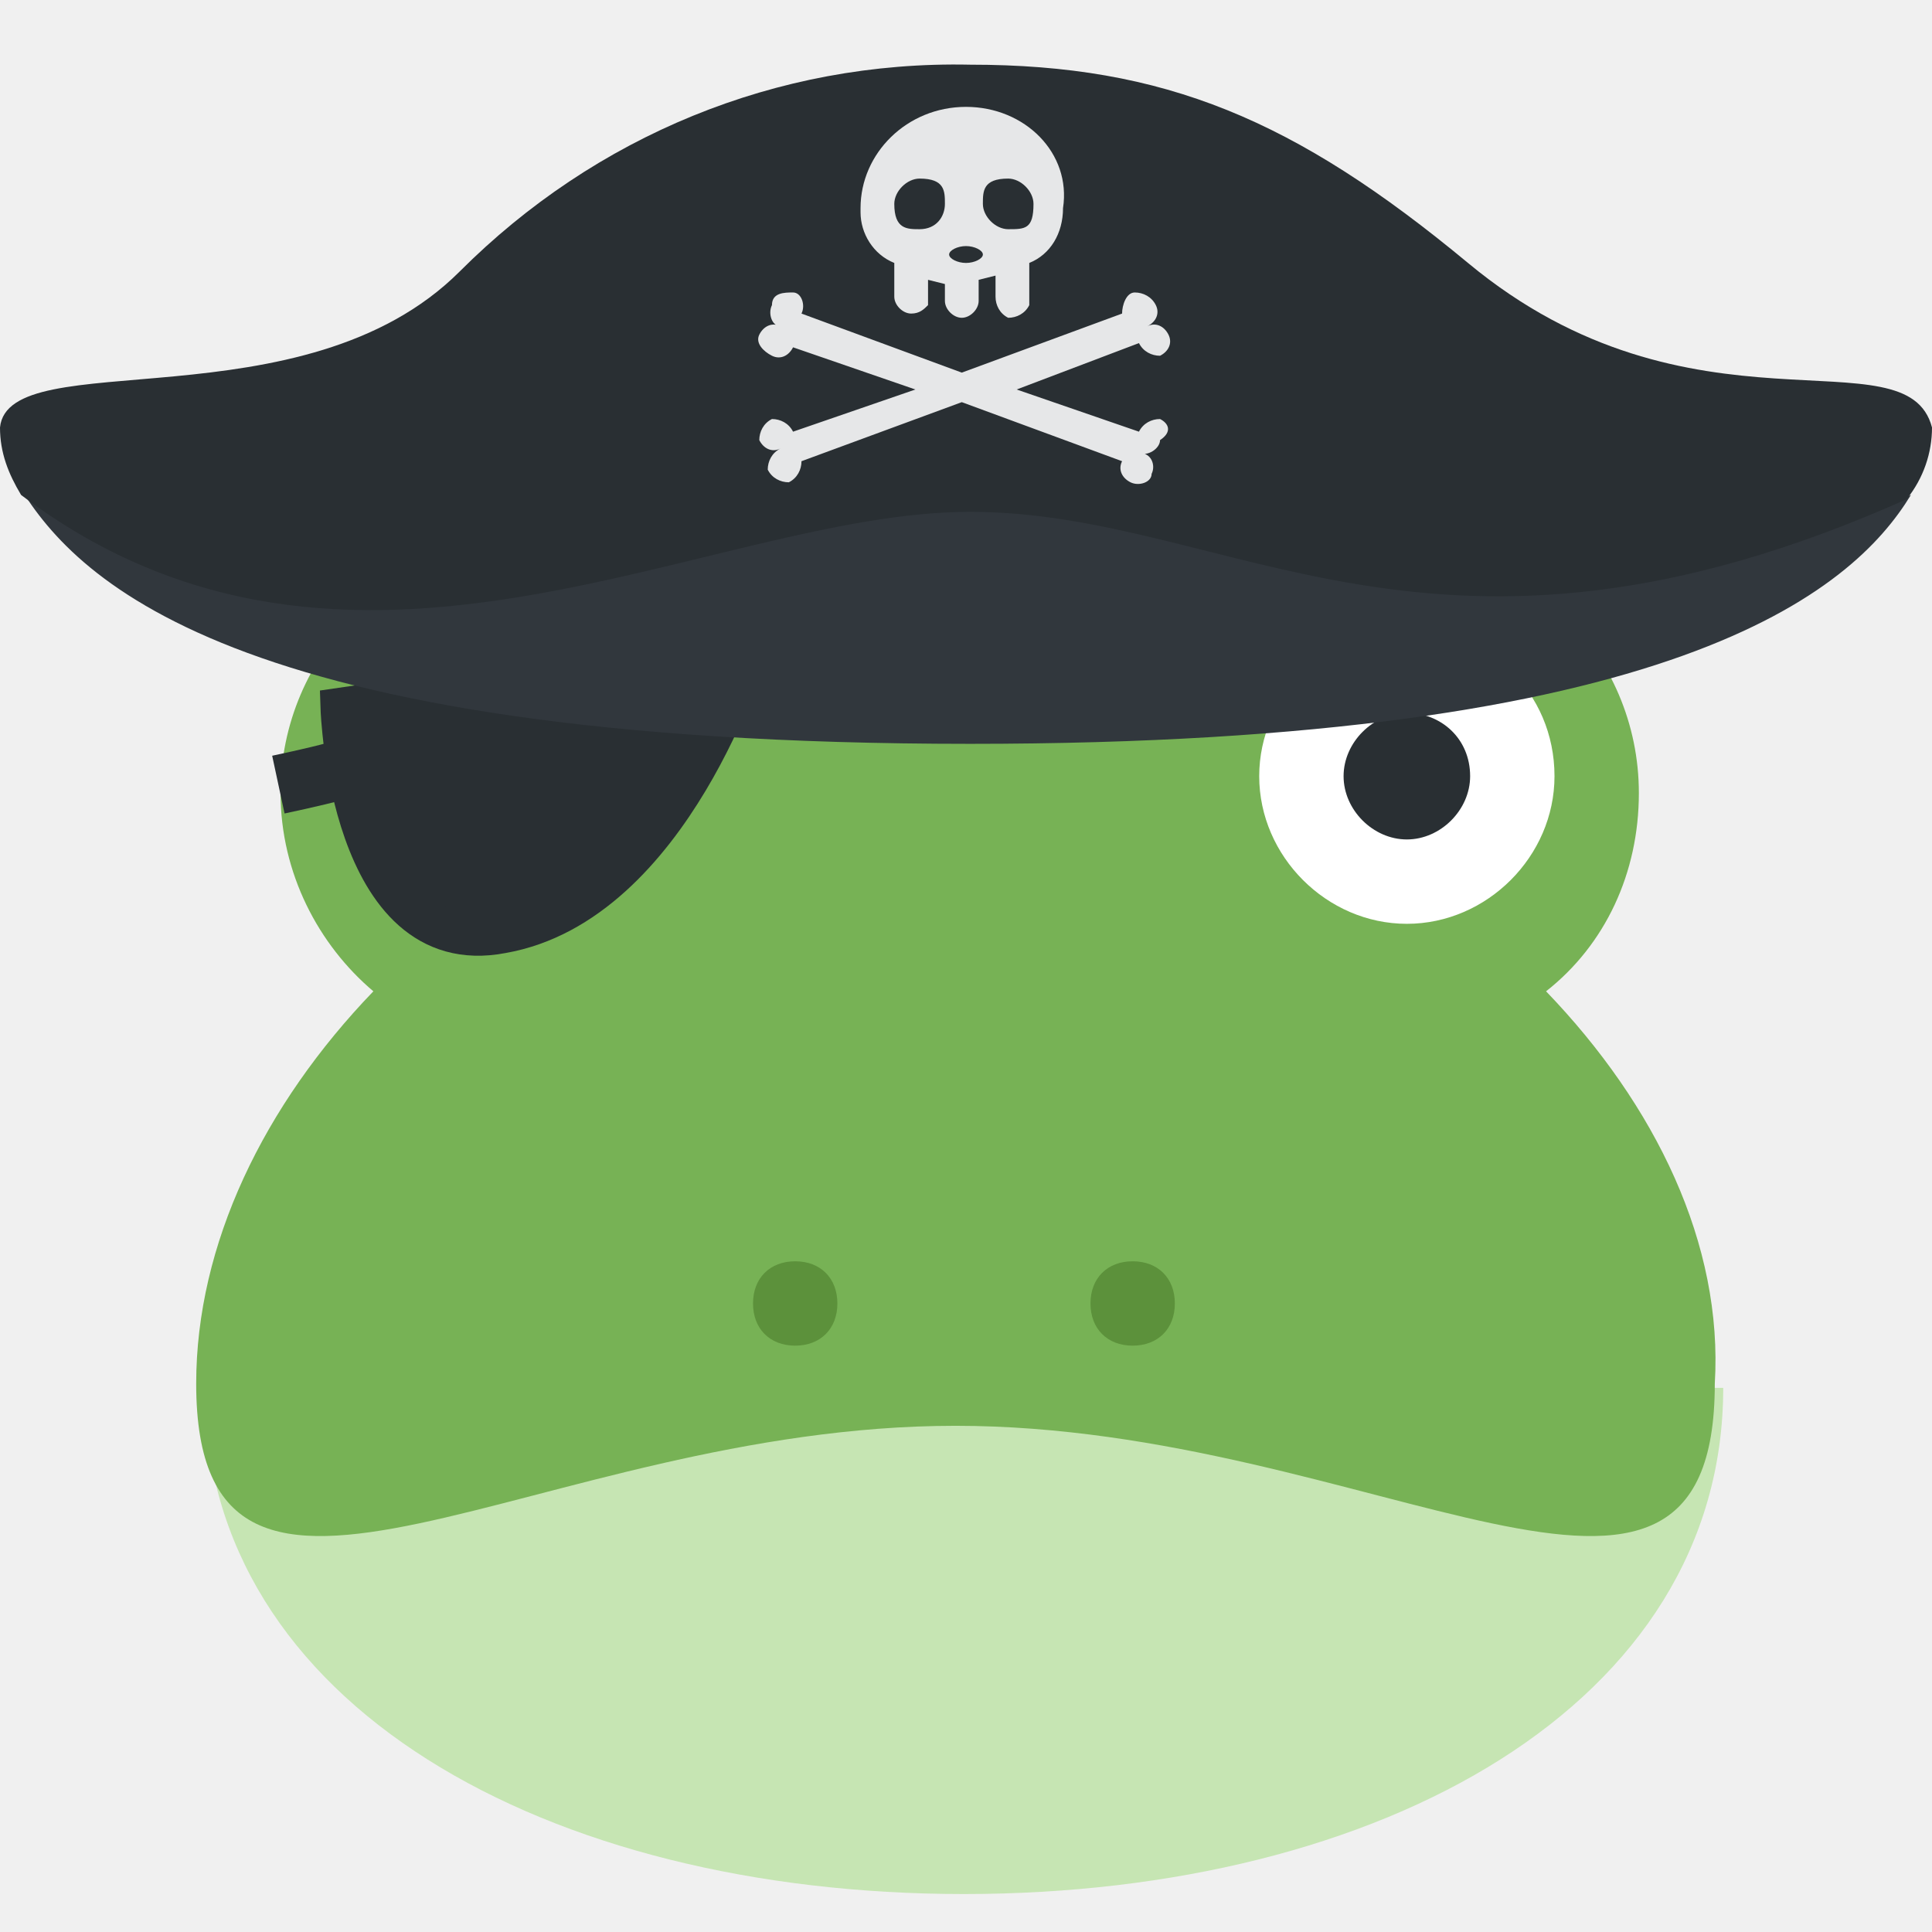
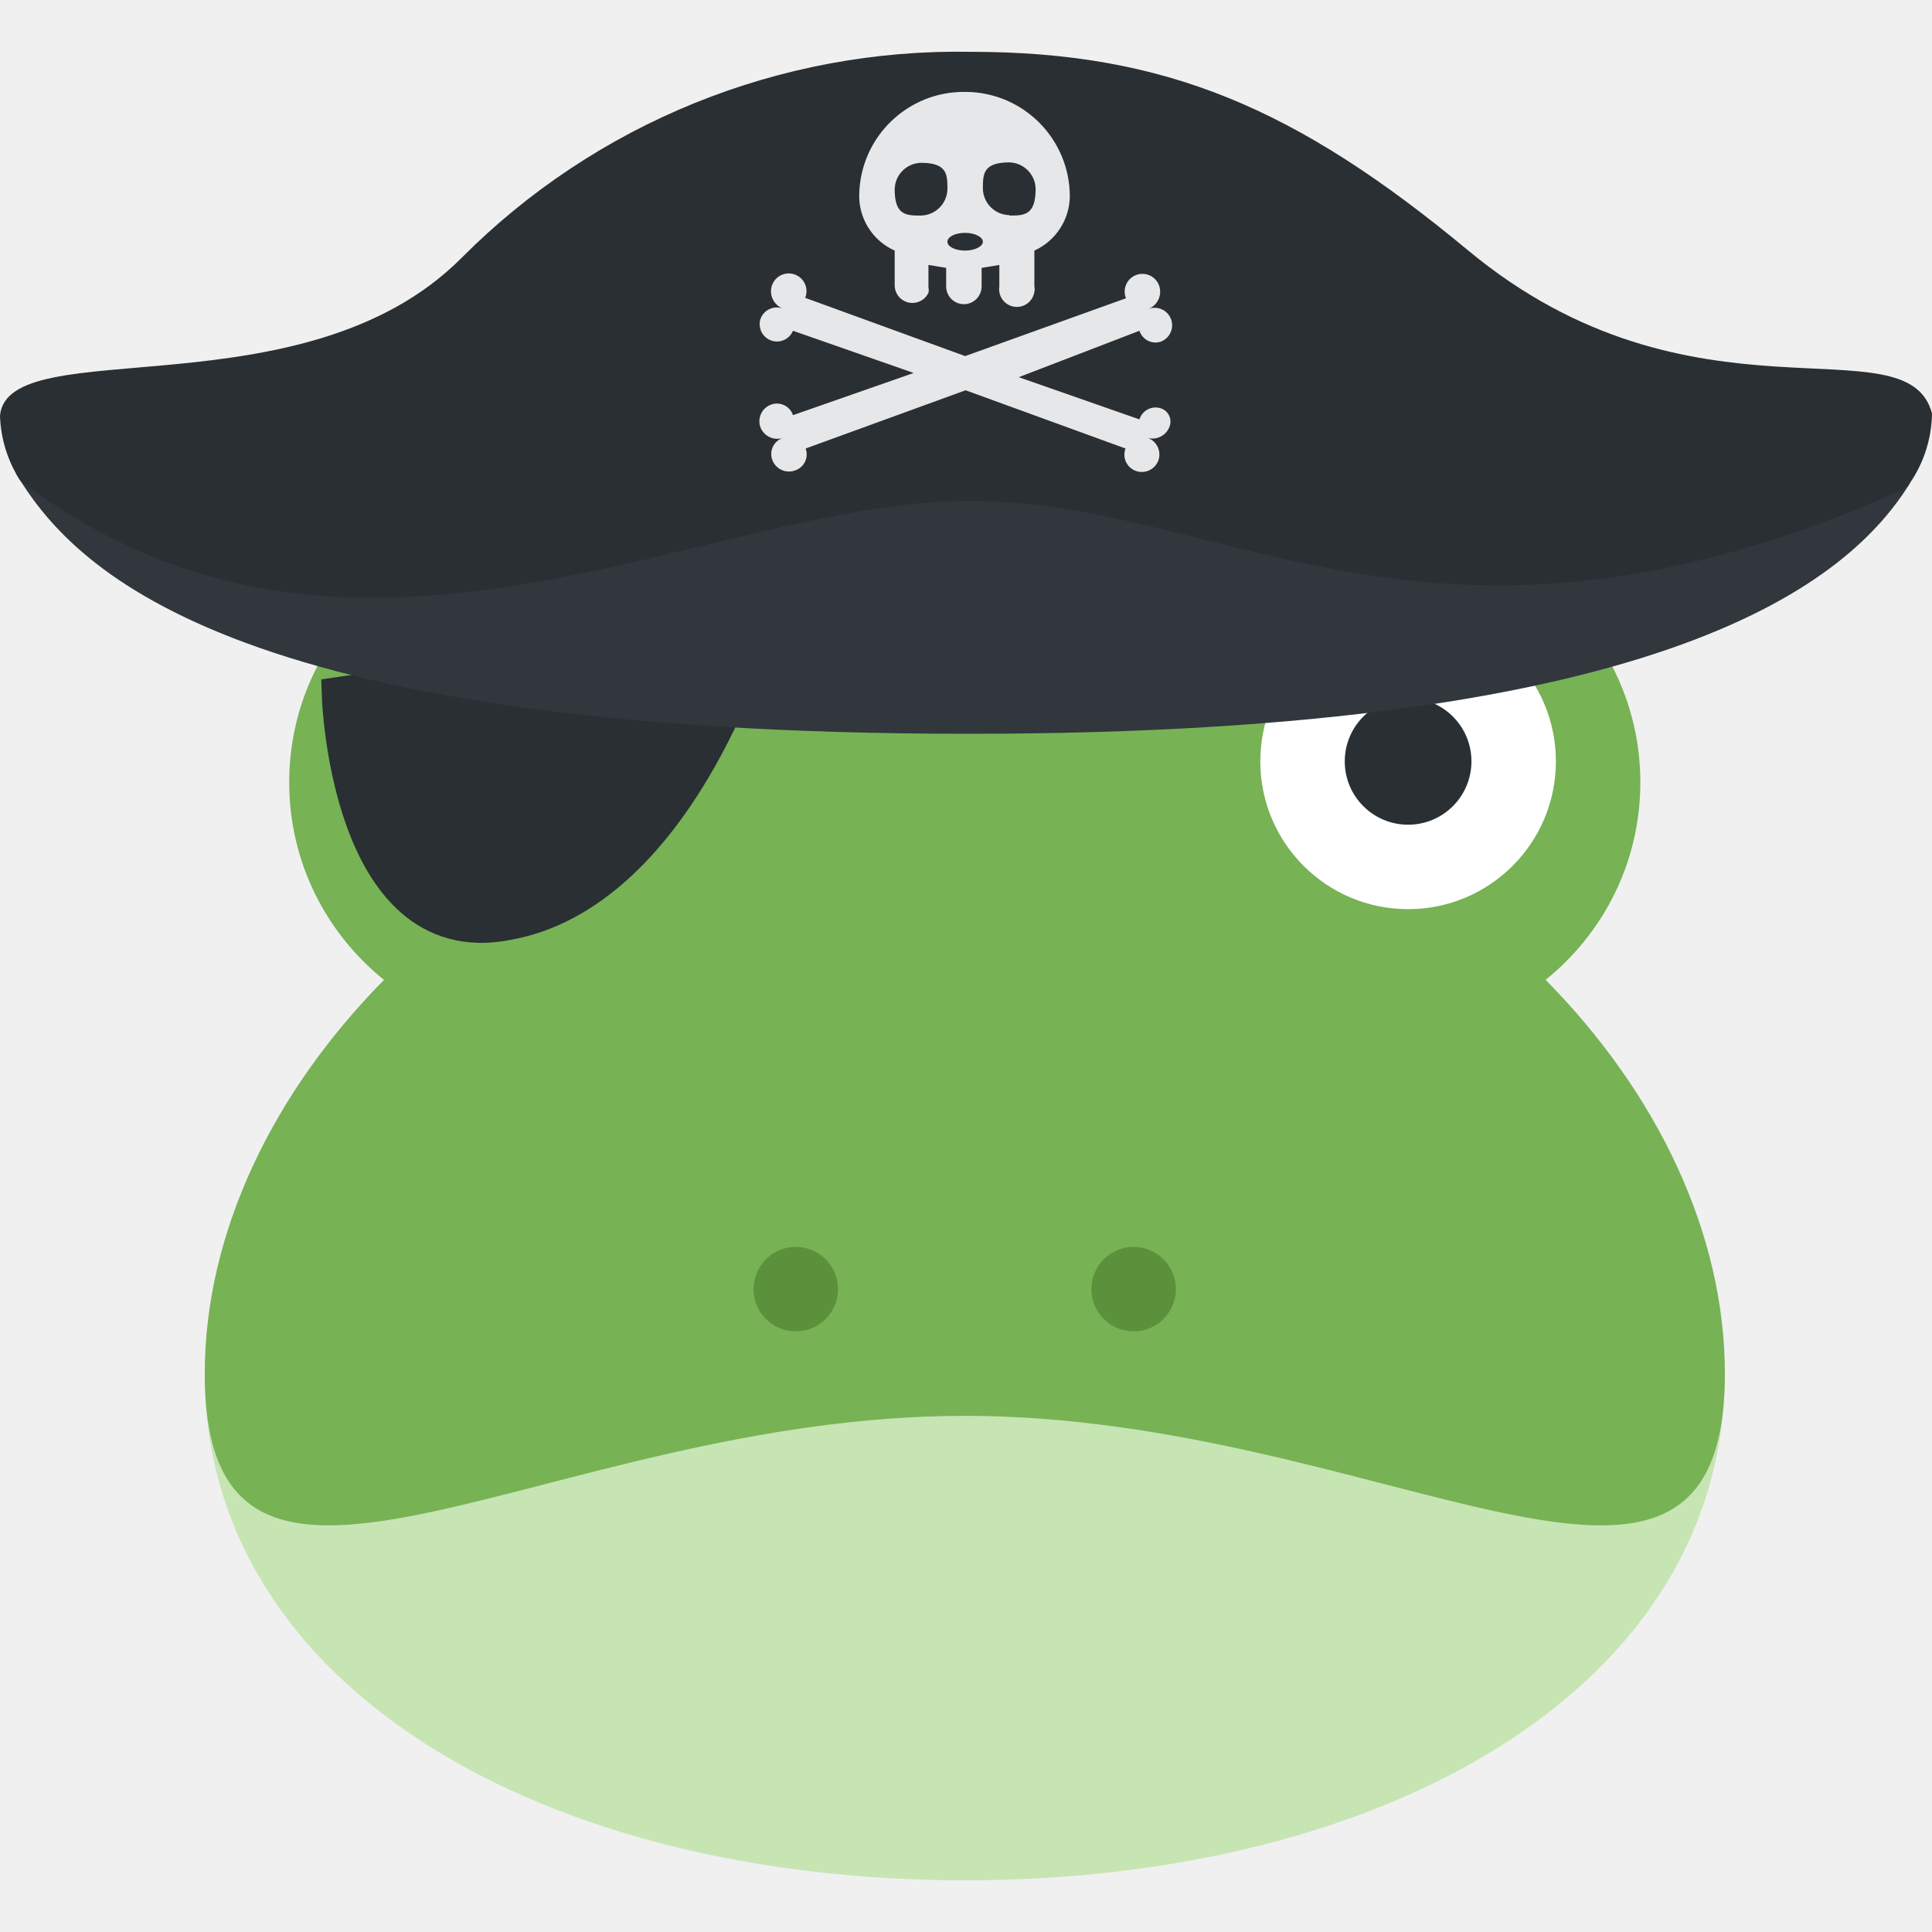
- <svg xmlns="http://www.w3.org/2000/svg" version="1.1" id="svg38" x="0px" y="0px" viewBox="0 0 45.8 45.8" style="enable-background:new 0 0 45.8 45.8;" xml:space="preserve">
-   <style type="text/css">
- 	.st0{fill:#C6E5B3;}
- 	.st1{fill:#77B255;}
- 	.st2{fill:#FFFFFF;}
- 	.st3{fill:#292F33;}
- 	.st4{fill:#5C913B;}
- 	.st5{fill:#292F33;stroke:#292F33;stroke-width:1;}
- 	.st6{fill:#292F33;stroke:#292F33;stroke-width:1.4;}
- 	.st7{fill:#31373D;}
- 	.st8{fill:#E6E7E8;}
- </style>
+ <svg xmlns="http://www.w3.org/2000/svg" viewBox="0 0 45.78 45.78" version="1.1" id="svg38" width="45.78" height="45.78">
+   <defs id="defs4">
+     <style id="style2">.cls-1{fill:#c6e5b3;}.cls-2{fill:#77b255;}.cls-3{fill:#fff;}.cls-4{fill:#292f33;}.cls-5{fill:#5c913b;}.cls-6{fill:#31373d;}.cls-7{fill:#e6e7e8;}.cls-8{fill:none;}</style>
+     <clipPath clipPathUnits="userSpaceOnUse" id="clipPath3978">
+       <g id="g3982" transform="translate(-41.24906)" style="fill:#ffffff;fill-opacity:1">
+         <path id="path3980" style="fill:#ffffff;fill-opacity:1;fill-rule:nonzero;stroke:none;stroke-width:1.25" d="m 59.958,17.521 c -0.601,-2.681 -2.992,-4.688 -5.854,-4.688 -3.315,0 -6.003,2.688 -6.003,6.003 0,1.892 0.878,3.578 2.246,4.679" />
+       </g>
+     </clipPath>
+   </defs>
  <g id="g1566" transform="translate(-41.24906)">
-     <path id="path22-3" class="st0" d="M82.1,32.9c0,7.5-8.1,12-18,12s-18-4.5-18-12H82.1" />
-     <path id="path26-6" class="st1" d="M77.9,23.5c1.4-1.1,2.2-2.8,2.2-4.7c0-3.3-2.7-6-6-6c-2.9,0-5.3,2-5.9,4.7   c-1.3-0.5-2.7-0.8-4.2-0.8c-1.5,0-2.9,0.3-4.2,0.8c-0.6-2.7-3-4.7-5.9-4.7c-3.3,0-6,2.7-6,6c0,1.9,0.9,3.6,2.2,4.7   c-2.6,2.7-4.2,6-4.2,9.3c0,7.5,8.1,1,18,1c9.9,0,18,6.5,18-1C82.1,29.5,80.5,26.2,77.9,23.5" />
-     <path id="path30-7" class="st2" d="M57.1,18.4c0,1.9-1.6,3.5-3.5,3.5c-1.9,0-3.5-1.6-3.5-3.5s1.6-3.5,3.5-3.5S57.1,16.4,57.1,18.4" />
-     <path id="path34" class="st3" d="M55.1,18.4c0,0.8-0.7,1.5-1.5,1.5s-1.5-0.7-1.5-1.5s0.7-1.5,1.5-1.5S55.1,17.5,55.1,18.4" />
-     <path id="path38" class="st2" d="M78.1,18.4c0,1.9-1.6,3.5-3.5,3.5c-1.9,0-3.5-1.6-3.5-3.5s1.6-3.5,3.5-3.5   C76.5,14.9,78.1,16.4,78.1,18.4" />
-     <path id="path42" class="st3" d="M76.1,18.4c0,0.8-0.7,1.5-1.5,1.5s-1.5-0.7-1.5-1.5s0.7-1.5,1.5-1.5S76.1,17.5,76.1,18.4" />
-     <path id="path46" class="st4" d="M61.1,30.9c0,0.6-0.4,1-1,1s-1-0.4-1-1s0.4-1,1-1S61.1,30.3,61.1,30.9" />
-     <path id="path50" class="st4" d="M69.1,30.9c0,0.6-0.4,1-1,1c-0.6,0-1-0.4-1-1s0.4-1,1-1C68.7,29.9,69.1,30.3,69.1,30.9" />
+     <path id="path22-3" style="fill:#c6e5b3;fill-opacity:1;fill-rule:nonzero;stroke:none;stroke-width:1.25" d="m 82.119,32.548 c 0,7.46 -8.063,12.007 -18.01,12.007 -9.946,0 -18.01,-4.546 -18.01,-12.007 h 36.02" />
+     <path id="path26-6" style="fill:#77b255;fill-opacity:1;fill-rule:nonzero;stroke:none;stroke-width:1.25" d="m 77.872,23.219 c 1.369,-1.101 2.246,-2.787 2.246,-4.679 0,-3.315 -2.687,-6.003 -6.003,-6.003 -2.863,0 -5.253,2.006 -5.853,4.688 -1.29,-0.483 -2.685,-0.758 -4.152,-0.758 -1.466,0 -2.863,0.275 -4.151,0.758 -0.601,-2.681 -2.992,-4.688 -5.854,-4.688 -3.315,0 -6.003,2.688 -6.003,6.003 0,1.892 0.878,3.578 2.246,4.679 -2.646,2.681 -4.247,6.012 -4.247,9.329 0,7.46 8.063,1.001 18.01,1.001 9.947,0 18.01,6.46 18.01,-1.001 0,-3.317 -1.6,-6.648 -4.247,-9.329" />
+     <path id="path30-7" style="fill:#ffffff;fill-opacity:1;fill-rule:nonzero;stroke:none;stroke-width:1.25" d="m 57.105,18.041 c 0,1.934 -1.568,3.502 -3.502,3.502 -1.934,0 -3.502,-1.568 -3.502,-3.502 0,-1.934 1.568,-3.502 3.502,-3.502 1.934,0 3.502,1.568 3.502,3.502" />
+     <path id="path34" style="fill:#292f33;fill-opacity:1;fill-rule:nonzero;stroke:none;stroke-width:1.25" d="m 55.104,18.041 c 0,0.829 -0.671,1.501 -1.501,1.501 -0.829,0 -1.501,-0.671 -1.501,-1.501 0,-0.829 0.671,-1.501 1.501,-1.501 0.829,0 1.501,0.671 1.501,1.501" />
+     <path id="path38" style="fill:#ffffff;fill-opacity:1;fill-rule:nonzero;stroke:none;stroke-width:1.25" d="m 78.117,18.041 c 0,1.934 -1.567,3.502 -3.502,3.502 -1.935,0 -3.502,-1.568 -3.502,-3.502 0,-1.934 1.567,-3.502 3.502,-3.502 1.935,0 3.502,1.568 3.502,3.502" />
+     <path id="path42" style="fill:#292f33;fill-opacity:1;fill-rule:nonzero;stroke:none;stroke-width:1.25" d="m 76.116,18.041 c 0,0.829 -0.672,1.501 -1.501,1.501 -0.828,0 -1.501,-0.671 -1.501,-1.501 0,-0.829 0.672,-1.501 1.501,-1.501 0.828,0 1.501,0.671 1.501,1.501" />
+     <path id="path46" style="fill:#5c913b;fill-opacity:1;fill-rule:nonzero;stroke:none;stroke-width:1.25" d="m 61.107,30.547 c 0,0.553 -0.448,1.001 -1.001,1.001 -0.552,0 -1.001,-0.447 -1.001,-1.001 0,-0.553 0.448,-1.001 1.001,-1.001 0.552,0 1.001,0.447 1.001,1.001" />
+     <path id="path50" style="fill:#5c913b;fill-opacity:1;fill-rule:nonzero;stroke:none;stroke-width:1.25" d="m 69.112,30.547 c 0,0.553 -0.447,1.001 -1.001,1.001 -0.553,0 -1.001,-0.447 -1.001,-1.001 0,-0.553 0.447,-1.001 1.001,-1.001 0.553,0 1.001,0.447 1.001,1.001" />
  </g>
-   <g id="g4855" transform="translate(-0.001106)">
-     <path id="path925" class="st5" d="M8.1,16.8l9.6-1.4c0,0-1.8,6-5.8,6.7C8.3,22.8,8.1,16.8,8.1,16.8z" />
-     <path id="path2333" class="st6" d="M6.6,18.6c1.4-0.3,2.2-0.5,3-1" />
+   <g id="g4855" style="fill:#292f33;fill-opacity:1;stroke:#292f33;stroke-width:1;stroke-opacity:1" transform="matrix(1,0,0,0.9999932,-0.001106,-0.295676)">
+     <path style="fill:#292f33;fill-opacity:1;stroke:#292f33;stroke-width:1px;stroke-linecap:butt;stroke-linejoin:miter;stroke-opacity:1" d="m 8.129,16.824 9.609,-1.413 c 0,0 -1.798,6.001 -5.769,6.671 -3.63,0.687 -3.84,-5.258 -3.84,-5.258 z" id="path925" />
+     <path style="fill:#292f33;fill-opacity:1;stroke:#292f33;stroke-width:1.4;stroke-linecap:butt;stroke-linejoin:miter;stroke-miterlimit:4;stroke-dasharray:none;stroke-opacity:1" d="M 6.57,18.579 C 7.936,18.32 8.752,18.085 9.607,17.607" id="path2333" clip-path="url(#clipPath3978)" />
  </g>
-   <g id="g4847" transform="translate(0,0.2334227)">
-     <path id="path24" class="st7" d="M45.3,11.5c-1.4,2.3-5.6,5.9-22.3,5.9c-17.7,0-21.3-4-22.6-6.2c7.8,6,16.4,0.5,22.6,0.5   S34.1,16.6,45.3,11.5z" />
-     <path id="path26" class="st3" d="M45.2,11.6c-11.2,5-16,0.3-22.2,0.3S8.3,17.4,0.5,11.5C0.2,11,0,10.5,0,9.9c0.2-2,7.2,0,10.9-3.7   c3.2-3.2,7.5-5,12.1-4.9c4.6,0,7.7,1.3,11.8,4.7c5.3,4.4,10.4,1.6,11,3.9C45.8,10.5,45.6,11.1,45.2,11.6z" />
-     <path id="path28" class="st8" d="M27.5,9.7C27.3,9.7,27.1,9.8,27,10l-2.9-1L27,7.9c0.1,0.2,0.3,0.3,0.5,0.3l0,0   c0.2-0.1,0.3-0.3,0.2-0.5c-0.1-0.2-0.3-0.3-0.5-0.2l0,0c0.2-0.1,0.3-0.3,0.2-0.5c-0.1-0.2-0.3-0.3-0.5-0.3s-0.3,0.3-0.3,0.5   c0,0,0,0,0,0l-3.8,1.4l-3.8-1.4c0.1-0.2,0-0.5-0.2-0.5s-0.5,0-0.5,0.3c-0.1,0.2,0,0.5,0.2,0.5c-0.2-0.1-0.4,0-0.5,0.2   c-0.1,0.2,0.1,0.4,0.3,0.5c0.2,0.1,0.4,0,0.5-0.2l2.9,1l-2.9,1c-0.1-0.2-0.3-0.3-0.5-0.3c0,0,0,0,0,0l0,0c-0.2,0.1-0.3,0.3-0.3,0.5   c0,0,0,0,0,0l0,0c0.1,0.2,0.3,0.3,0.5,0.2c-0.2,0.1-0.3,0.3-0.3,0.5c0,0,0,0,0,0l0,0c0.1,0.2,0.3,0.3,0.5,0.3c0,0,0,0,0,0l0,0   c0.2-0.1,0.3-0.3,0.3-0.5c0,0,0,0,0,0l0,0l3.8-1.4l3.8,1.4c-0.1,0.2,0,0.4,0.2,0.5c0,0,0,0,0,0l0,0c0.2,0.1,0.5,0,0.5-0.2   c0,0,0,0,0,0l0,0c0.1-0.2,0-0.5-0.3-0.5c0.2,0.1,0.5-0.1,0.5-0.3C27.8,10,27.7,9.8,27.5,9.7C27.5,9.8,27.5,9.8,27.5,9.7z" />
-     <path id="path30" class="st8" d="M22.9,2.3c-1.4,0-2.5,1.1-2.5,2.4v0.1c0,0.5,0.3,1,0.8,1.2v0.8c0,0.2,0.2,0.4,0.4,0.4   c0.2,0,0.3-0.1,0.4-0.2c0,0,0-0.1,0-0.1V6.4l0.4,0.1v0.4c0,0.2,0.2,0.4,0.4,0.4s0.4-0.2,0.4-0.4V6.4l0.4-0.1v0.5   c0,0.2,0.1,0.4,0.3,0.5c0.2,0,0.4-0.1,0.5-0.3c0,0,0,0,0,0c0,0,0-0.1,0-0.1V6c0.5-0.2,0.8-0.7,0.8-1.3C25.4,3.4,24.3,2.3,22.9,2.3   L22.9,2.3z M21.8,5.2c-0.3,0-0.6,0-0.6-0.6c0-0.3,0.3-0.6,0.6-0.6c0.6,0,0.6,0.3,0.6,0.6C22.4,4.9,22.2,5.2,21.8,5.2z M22.9,6   c-0.2,0-0.4-0.1-0.4-0.2s0.2-0.2,0.4-0.2s0.4,0.1,0.4,0.2S23.1,6,22.9,6z M23.9,5.2c-0.3,0-0.6-0.3-0.6-0.6c0-0.3,0-0.6,0.6-0.6   c0.3,0,0.6,0.3,0.6,0.6C24.5,5.2,24.3,5.2,23.9,5.2L23.9,5.2z" />
+   <g id="g4847" transform="matrix(1,0,0,0.9999932,0,-0.06225484)" style="stroke-width:1">
+     <path class="cls-6" d="m 45.26,11.51 c -1.42,2.28 -5.58,5.94 -22.31,5.94 -17.71,0 -21.27,-4 -22.58,-6.18 7.8,5.95 16.38,0.48 22.58,0.48 6.2,0 11.14,4.79 22.31,-0.24 z" id="path24" style="stroke-width:1" />
+     <path class="cls-4" d="m 45.17,11.63 c -11.16,5 -16,0.3 -22.22,0.3 -6.22,0 -14.67,5.47 -22.47,-0.48 A 3,3 0 0 1 0,9.91 c 0.19,-2 7.21,0 10.93,-3.73 A 16.6,16.6 0 0 1 23,1.29 c 4.6,0 7.72,1.33 11.78,4.7 5.33,4.43 10.41,1.63 11,3.87 a 3,3 0 0 1 -0.61,1.77 z" id="path26" style="stroke-width:1" />
+     <path class="cls-7" d="M 27.48,9.73 A 0.4,0.4 0 0 0 27,10 L 24.14,9 27,7.9 a 0.4,0.4 0 0 0 0.5,0.26 v 0 A 0.414,0.414 0 0 0 27.22,7.38 v 0 A 0.44,0.44 0 0 0 27.47,6.84 0.421,0.421 0 1 0 26.68,7.13 L 22.87,8.5 19.08,7.12 a 0.421,0.421 0 1 0 -0.79,-0.29 0.44,0.44 0 0 0 0.25,0.54 0.41,0.41 0 0 0 -0.52,0.25 0.41,0.41 0 0 0 0.77,0.28 l 2.86,1 -2.86,1 A 0.4,0.4 0 0 0 18.27,9.65 v 0 a 0.42,0.42 0 0 0 -0.25,0.54 v 0 a 0.43,0.43 0 0 0 0.53,0.25 0.4,0.4 0 0 0 -0.25,0.52 v 0 a 0.42,0.42 0 0 0 0.54,0.25 v 0 a 0.4,0.4 0 0 0 0.25,-0.52 v 0 l 3.79,-1.38 3.79,1.38 a 0.41,0.41 0 0 0 0.24,0.53 v 0 a 0.42,0.42 0 0 0 0.54,-0.25 v 0 A 0.42,0.42 0 0 0 27.2,10.44 0.43,0.43 0 0 0 27.72,10.15 0.33,0.33 0 0 0 27.48,9.73 Z" id="path28" style="stroke-width:1" />
+     <path class="cls-7" d="M 22.87,2.24 A 2.48,2.48 0 0 0 20.36,4.67 V 4.76 A 1.42,1.42 0 0 0 21.2,6 V 6.82 A 0.42,0.42 0 0 0 22,7 0.29,0.29 0 0 0 22,6.87 V 6.34 l 0.42,0.07 v 0.44 a 0.42,0.42 0 1 0 0.84,0 V 6.41 l 0.42,-0.07 v 0.51 a 0.42,0.42 0 1 0 0.83,0.13 0.29,0.29 0 0 0 0,-0.13 V 6 A 1.43,1.43 0 0 0 25.35,4.73 2.48,2.48 0 0 0 22.9,2.24 Z m -1.05,2.93 c -0.34,0 -0.62,0 -0.62,-0.62 a 0.64,0.64 0 0 1 0.62,-0.63 c 0.63,0 0.63,0.28 0.63,0.63 A 0.64,0.64 0 0 1 21.82,5.17 Z M 22.87,6 c -0.23,0 -0.42,-0.09 -0.42,-0.21 0,-0.12 0.19,-0.21 0.42,-0.21 0.23,0 0.42,0.1 0.42,0.21 C 23.29,5.9 23.1,6 22.87,6 Z M 23.92,5.16 A 0.64,0.64 0 0 1 23.29,4.54 c 0,-0.35 0,-0.63 0.63,-0.63 a 0.64,0.64 0 0 1 0.62,0.63 c 0,0.63 -0.28,0.63 -0.62,0.63 z" id="path30" style="stroke-width:1" />
  </g>
</svg>
